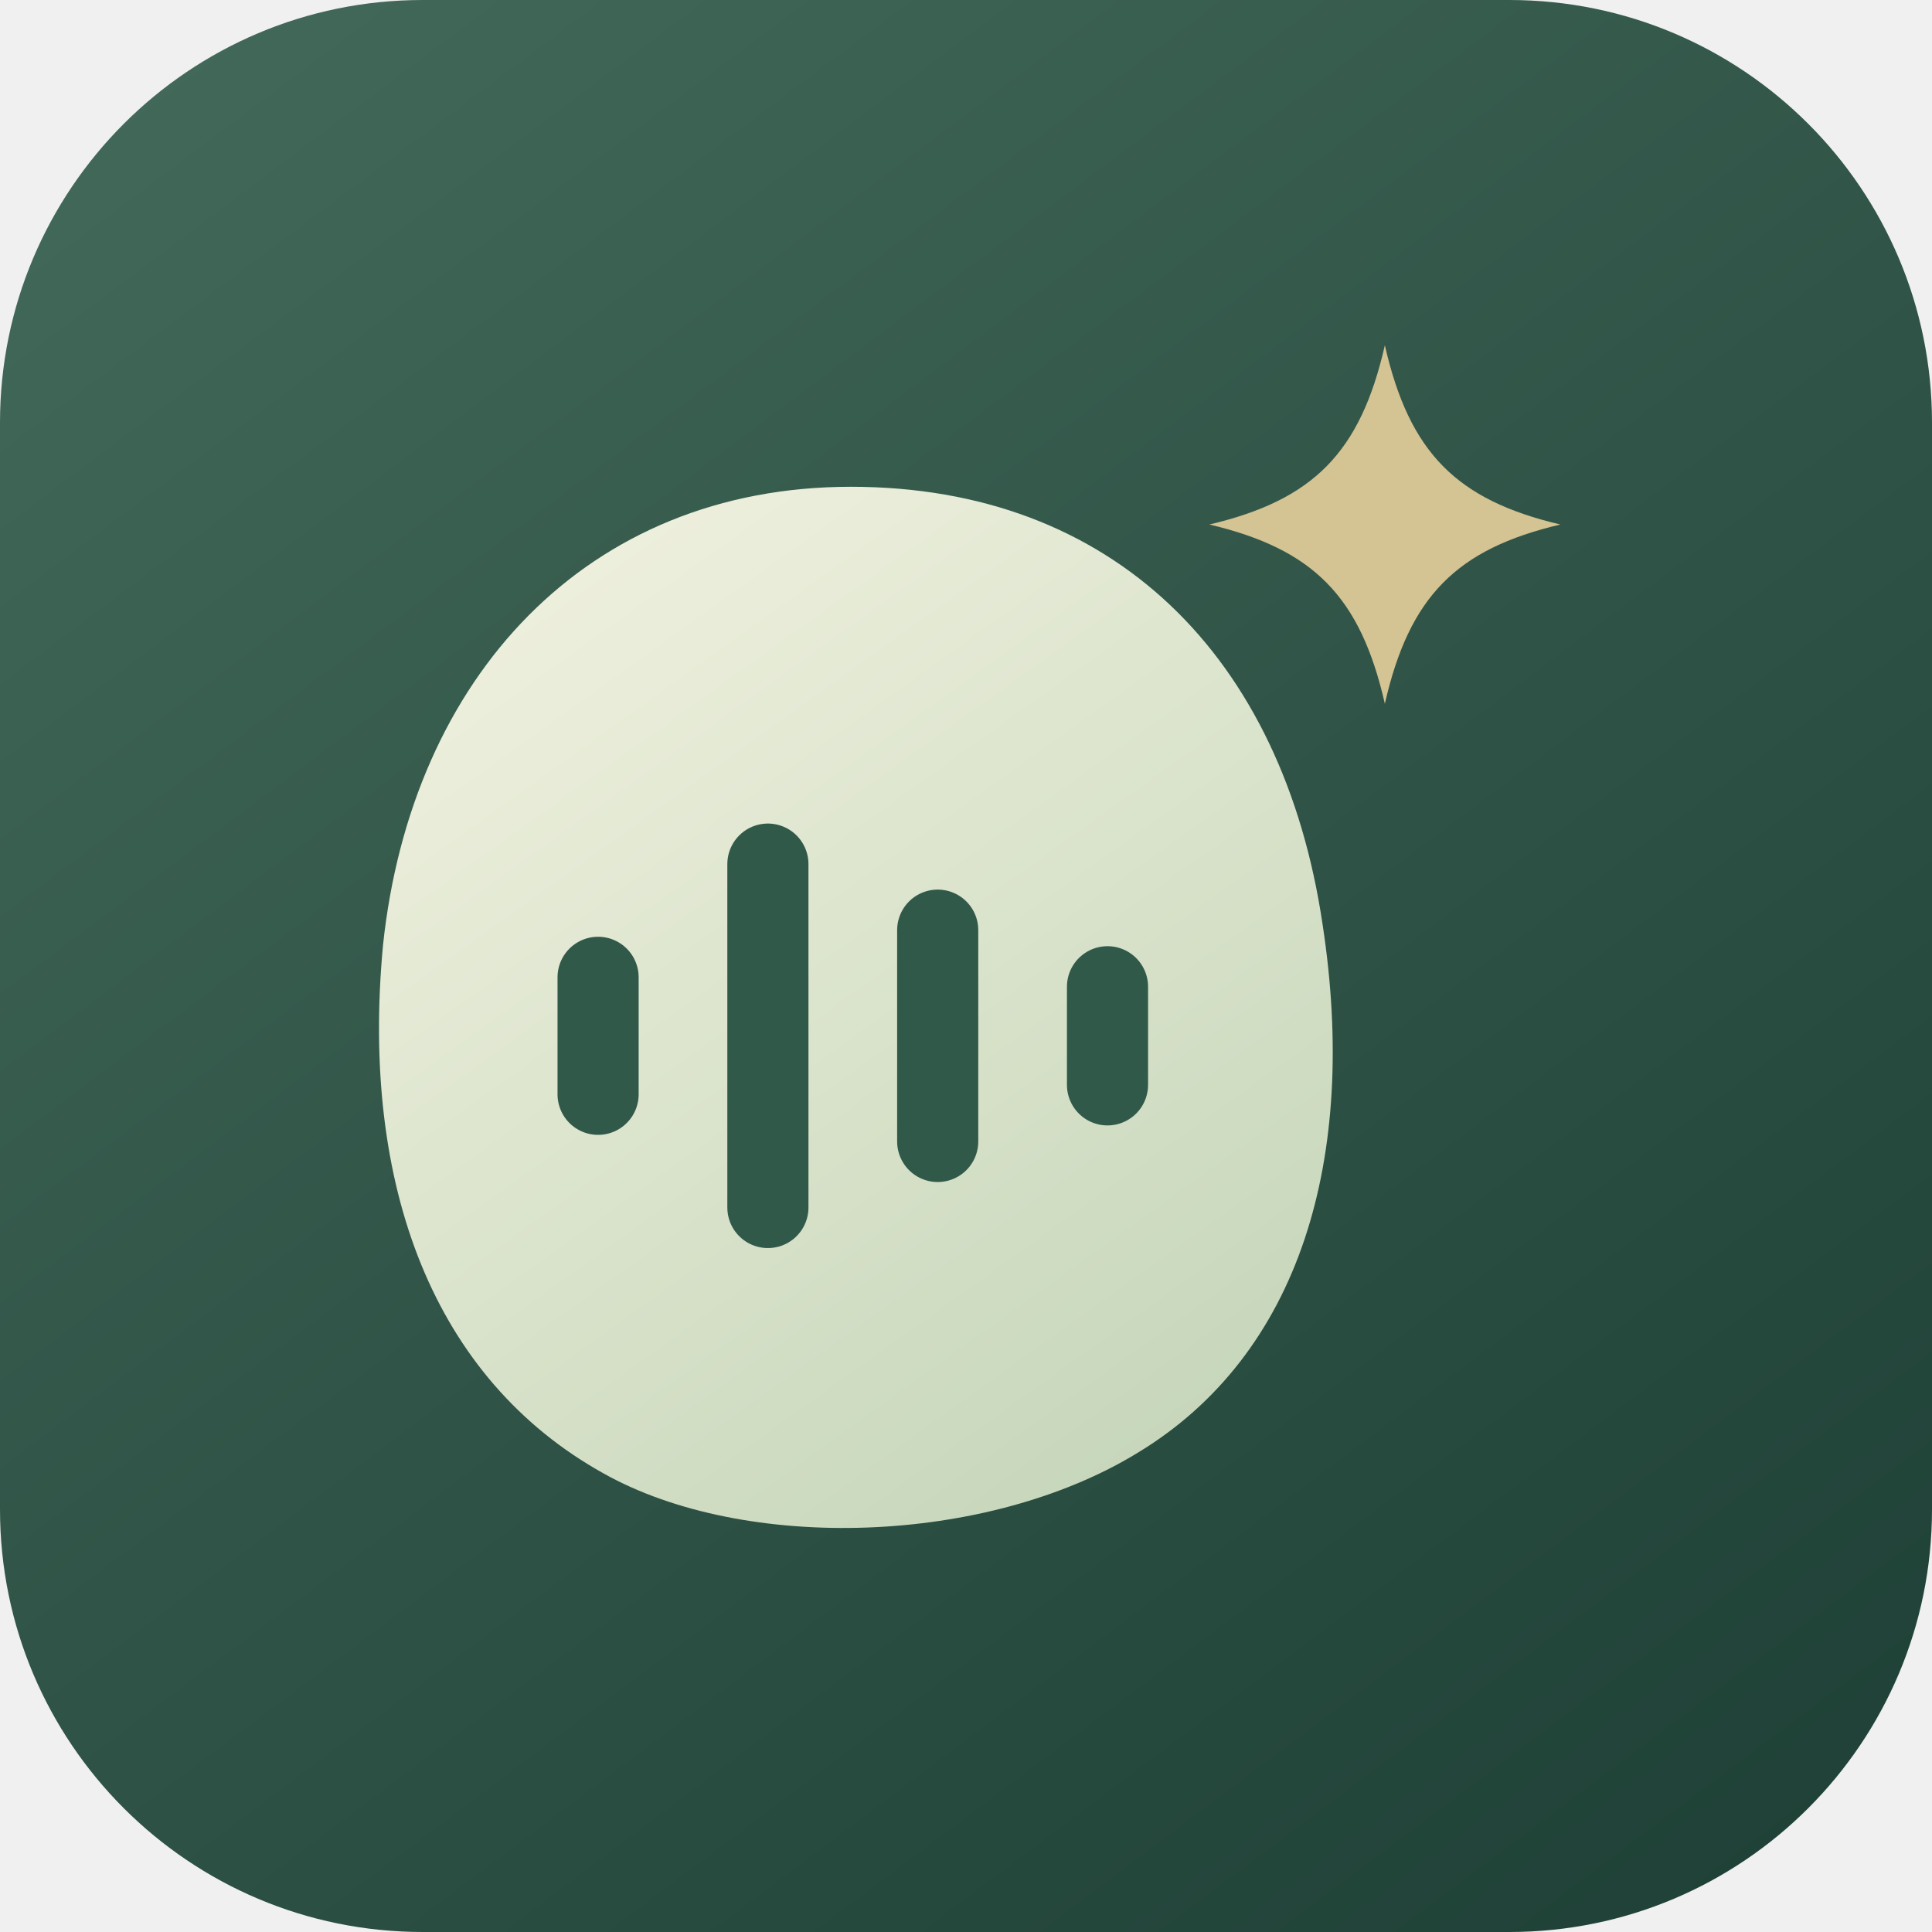
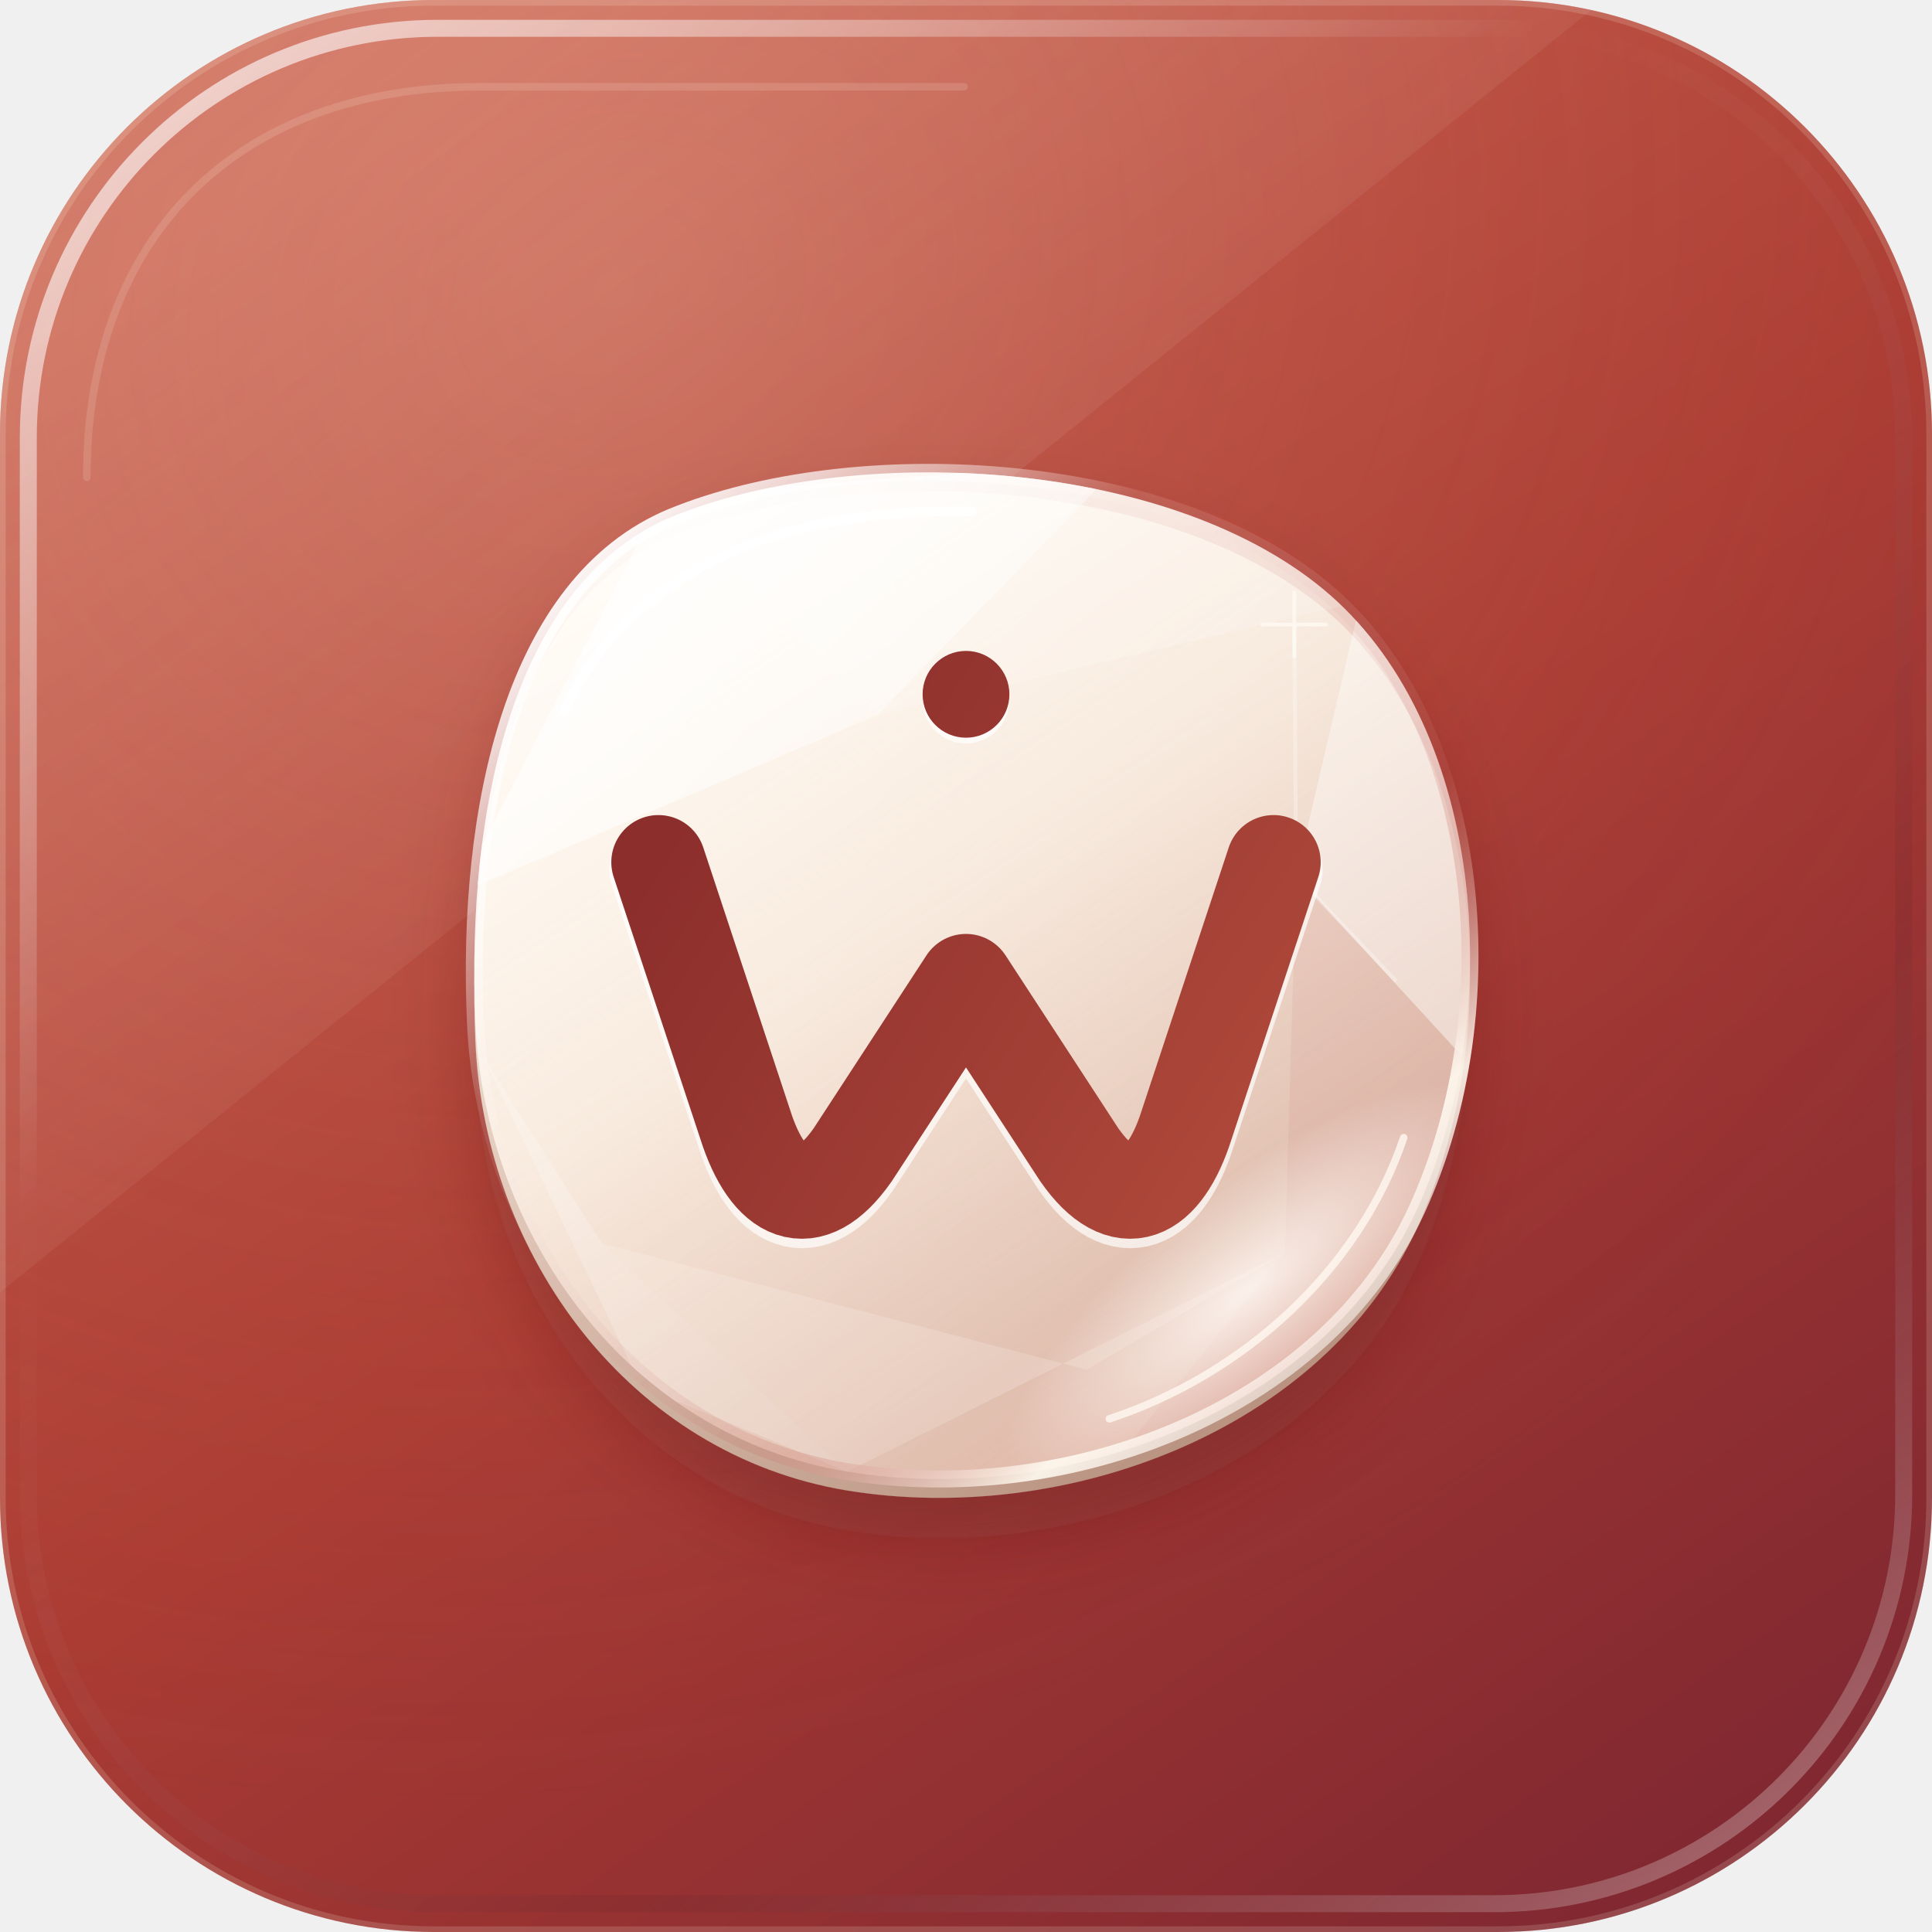
<svg xmlns="http://www.w3.org/2000/svg" width="1024" height="1024" viewBox="0 0 1024 1024" role="img" aria-labelledby="title desc">
  <defs>
-     <linearGradient id="ground" x1="128" y1="0" x2="896" y2="1024" gradientUnits="userSpaceOnUse">
-       <stop stop-color="#416858" />
-       <stop offset="1" stop-color="#1f4137" />
+     <linearGradient id="vermilion" x1="180" y1="64" x2="842" y2="1024" gradientUnits="userSpaceOnUse">
+       <stop stop-color="#c65b49" />
+       <stop offset=".5" stop-color="#aa3b33" />
+       <stop offset="1" stop-color="#812831" />
    </linearGradient>
-     <linearGradient id="jade" x1="270" y1="270" x2="650" y2="800" gradientUnits="userSpaceOnUse">
-       <stop stop-color="#f0f1df" />
-       <stop offset="1" stop-color="#c4d5b8" />
+     <radialGradient id="light" cx="0" cy="0" r="1" gradientTransform="translate(330 148) rotate(61) scale(784 886)" gradientUnits="userSpaceOnUse">
+       <stop stop-color="#f1b79b" stop-opacity=".22" />
+       <stop offset="1" stop-color="#c65b49" stop-opacity="0" />
+     </radialGradient>
+     <linearGradient id="glass-rim" x1="96" y1="0" x2="900" y2="1024" gradientUnits="userSpaceOnUse">
+       <stop stop-color="#ffffff" stop-opacity=".7" />
+       <stop offset=".35" stop-color="#ffffff" stop-opacity="0" />
+       <stop offset=".72" stop-color="#491523" stop-opacity=".12" />
+       <stop offset="1" stop-color="#ffffff" stop-opacity=".3" />
    </linearGradient>
+     <linearGradient id="surface-glint" x1="70" y1="70" x2="471" y2="589" gradientUnits="userSpaceOnUse">
+       <stop stop-color="#ffebe1" stop-opacity=".18" />
+       <stop offset="1" stop-color="#fff6ee" stop-opacity="0" />
+     </linearGradient>
+     <linearGradient id="porcelain" x1="355" y1="263" x2="693" y2="779" gradientUnits="userSpaceOnUse">
+       <stop stop-color="#fffdf8" stop-opacity=".98" />
+       <stop offset=".43" stop-color="#fff4e9" stop-opacity=".79" />
+       <stop offset=".78" stop-color="#f4d6c7" stop-opacity=".62" />
+       <stop offset="1" stop-color="#eab2a4" stop-opacity=".86" />
+     </linearGradient>
+     <linearGradient id="edge" x1="290" y1="304" x2="681" y2="785" gradientUnits="userSpaceOnUse">
+       <stop stop-color="#f7e8d9" />
+       <stop offset="1" stop-color="#b48b79" />
+     </linearGradient>
+     <linearGradient id="incision" x1="350" y1="450" x2="666" y2="650" gradientUnits="userSpaceOnUse">
+       <stop stop-color="#8c2e2c" />
+       <stop offset="1" stop-color="#b04a3b" />
+     </linearGradient>
+     <filter id="shadow" x="-25%" y="-25%" width="150%" height="170%" color-interpolation-filters="sRGB">
+       <feDropShadow dx="0" dy="22" stdDeviation="20" flood-color="#571c24" flood-opacity=".28" />
+     </filter>
+     <linearGradient id="bevel" x1="310" y1="280" x2="744" y2="735" gradientUnits="userSpaceOnUse">
+       <stop stop-color="#ffffff" />
+       <stop offset=".3" stop-color="#ffffff" stop-opacity=".1" />
+       <stop offset=".65" stop-color="#c46b62" stop-opacity=".2" />
+       <stop offset=".84" stop-color="#fffaf0" stop-opacity=".9" />
+       <stop offset="1" stop-color="#ffffff" stop-opacity=".3" />
+     </linearGradient>
+     <linearGradient id="reflection" x1="310" y1="290" x2="555" y2="537" gradientUnits="userSpaceOnUse">
+       <stop stop-color="#ffffff" stop-opacity=".9" />
+       <stop offset="1" stop-color="#ffffff" stop-opacity="0" />
+     </linearGradient>
+     <radialGradient id="caustic" cx="0" cy="0" r="1" gradientTransform="translate(661 684) rotate(-39) scale(160 54)" gradientUnits="userSpaceOnUse">
+       <stop stop-color="#fffaf6" stop-opacity=".85" />
+       <stop offset="1" stop-color="#fffaf6" stop-opacity="0" />
+     </radialGradient>
+     <path id="stone" d="M356 274C451 235 616 242 701 312C786 382 800 534 751 641C702 748 565 799 449 780C334 761 257 656 252 542C247 429 272 309 356 274Z" />
+     <path id="wish" d="M349 457L395 596C407 634 429 645 452 612L512 520L572 612C595 645 617 634 629 596L675 457" />
+     <clipPath id="base-clip">
+       <rect width="1024" height="1024" rx="230" />
+     </clipPath>
+     <clipPath id="stone-clip">
+       <use href="#stone" />
+     </clipPath>
  </defs>
-   <rect width="1024" height="1024" rx="224" fill="url(#ground)" />
-   <path d="M451 258C311 258 218 359 203 501C191 629 230 731 320 781C395 823 523 819 603 770C689 718 720 614 701 490C680 348 590 258 451 258Z" fill="url(#jade)" />
-   <path d="M317 518V580M407 458V640M497 493V605M587 523V575" fill="none" stroke="#31594a" stroke-width="43" stroke-linecap="round" />
-   <path d="M734 183C747 240 772 265 827 278C772 291 747 316 734 373C721 316 696 291 641 278C696 265 721 240 734 183Z" fill="#d4c393" />
+   <rect width="1024" height="1024" rx="230" fill="url(#vermilion)" />
+   <rect width="1024" height="1024" rx="230" fill="url(#light)" />
+   <g clip-path="url(#base-clip)">
+     <path d="M0 0H850L0 685Z" fill="url(#surface-glint)" />
+     <rect x="15" y="15" width="994" height="994" rx="217" fill="none" stroke="url(#glass-rim)" stroke-width="9" />
+     <path d="M46 253C46 125 126 46 254 46H511" fill="none" stroke="#fff4e9" stroke-opacity=".14" stroke-width="4" stroke-linecap="round" />
+   </g>
+   <rect x="1.5" y="1.5" width="1021" height="1021" rx="228.5" fill="none" stroke="#fff4e6" stroke-opacity=".16" stroke-width="3" />
+   <g filter="url(#shadow)">
+     <use href="#stone" transform="translate(0 10)" fill="url(#edge)" />
+     <use href="#stone" fill="url(#porcelain)" />
+   </g>
+   <g clip-path="url(#stone-clip)">
+     <path d="M242 474L351 263L596 244L465 379Z" fill="url(#reflection)" opacity=".88" />
+     <path d="M351 263L465 379L721 319L596 244Z" fill="#ffffff" fill-opacity=".16" />
+     <path d="M721 319L687 464L776 561L794 415Z" fill="#ffffff" fill-opacity=".38" />
+     <path d="M776 561L687 464L681 664L574 795L745 715Z" fill="#c16b69" fill-opacity=".1" />
+     <path d="M319 659L449 780L681 664L576 726Z" fill="#fffaf4" fill-opacity=".19" />
+     <path d="M256 560L319 659L449 780L340 735Z" fill="#ffffff" fill-opacity=".2" />
+     <use href="#stone" fill="url(#caustic)" />
+     <path d="M686 331L687 464L740 520" fill="none" stroke="#ffffff" stroke-opacity=".28" stroke-width="2" />
+   </g>
+   <use href="#stone" fill="none" stroke="url(#bevel)" stroke-width="9" />
+   <path d="M299 377C337 294 428 269 515 271" fill="none" stroke="#ffffff" stroke-opacity=".88" stroke-width="5" stroke-linecap="round" />
+   <path d="M744 603C720 674 658 729 588 752" fill="none" stroke="#fff9f1" stroke-opacity=".8" stroke-width="4" stroke-linecap="round" />
+   <path d="M686 314V348M669 331H703" fill="none" stroke="#fffdf8" stroke-opacity=".65" stroke-width="2" stroke-linecap="round" />
+   <use href="#wish" transform="translate(0 4)" fill="none" stroke="#ffffff" stroke-opacity=".68" stroke-width="52" stroke-linecap="round" stroke-linejoin="round" />
+   <use href="#wish" fill="none" stroke="url(#incision)" stroke-width="50" stroke-linecap="round" stroke-linejoin="round" />
+   <circle cx="512" cy="371" r="23" fill="#ffffff" fill-opacity=".7" />
+   <circle cx="512" cy="368" r="23" fill="url(#incision)" />
</svg>
